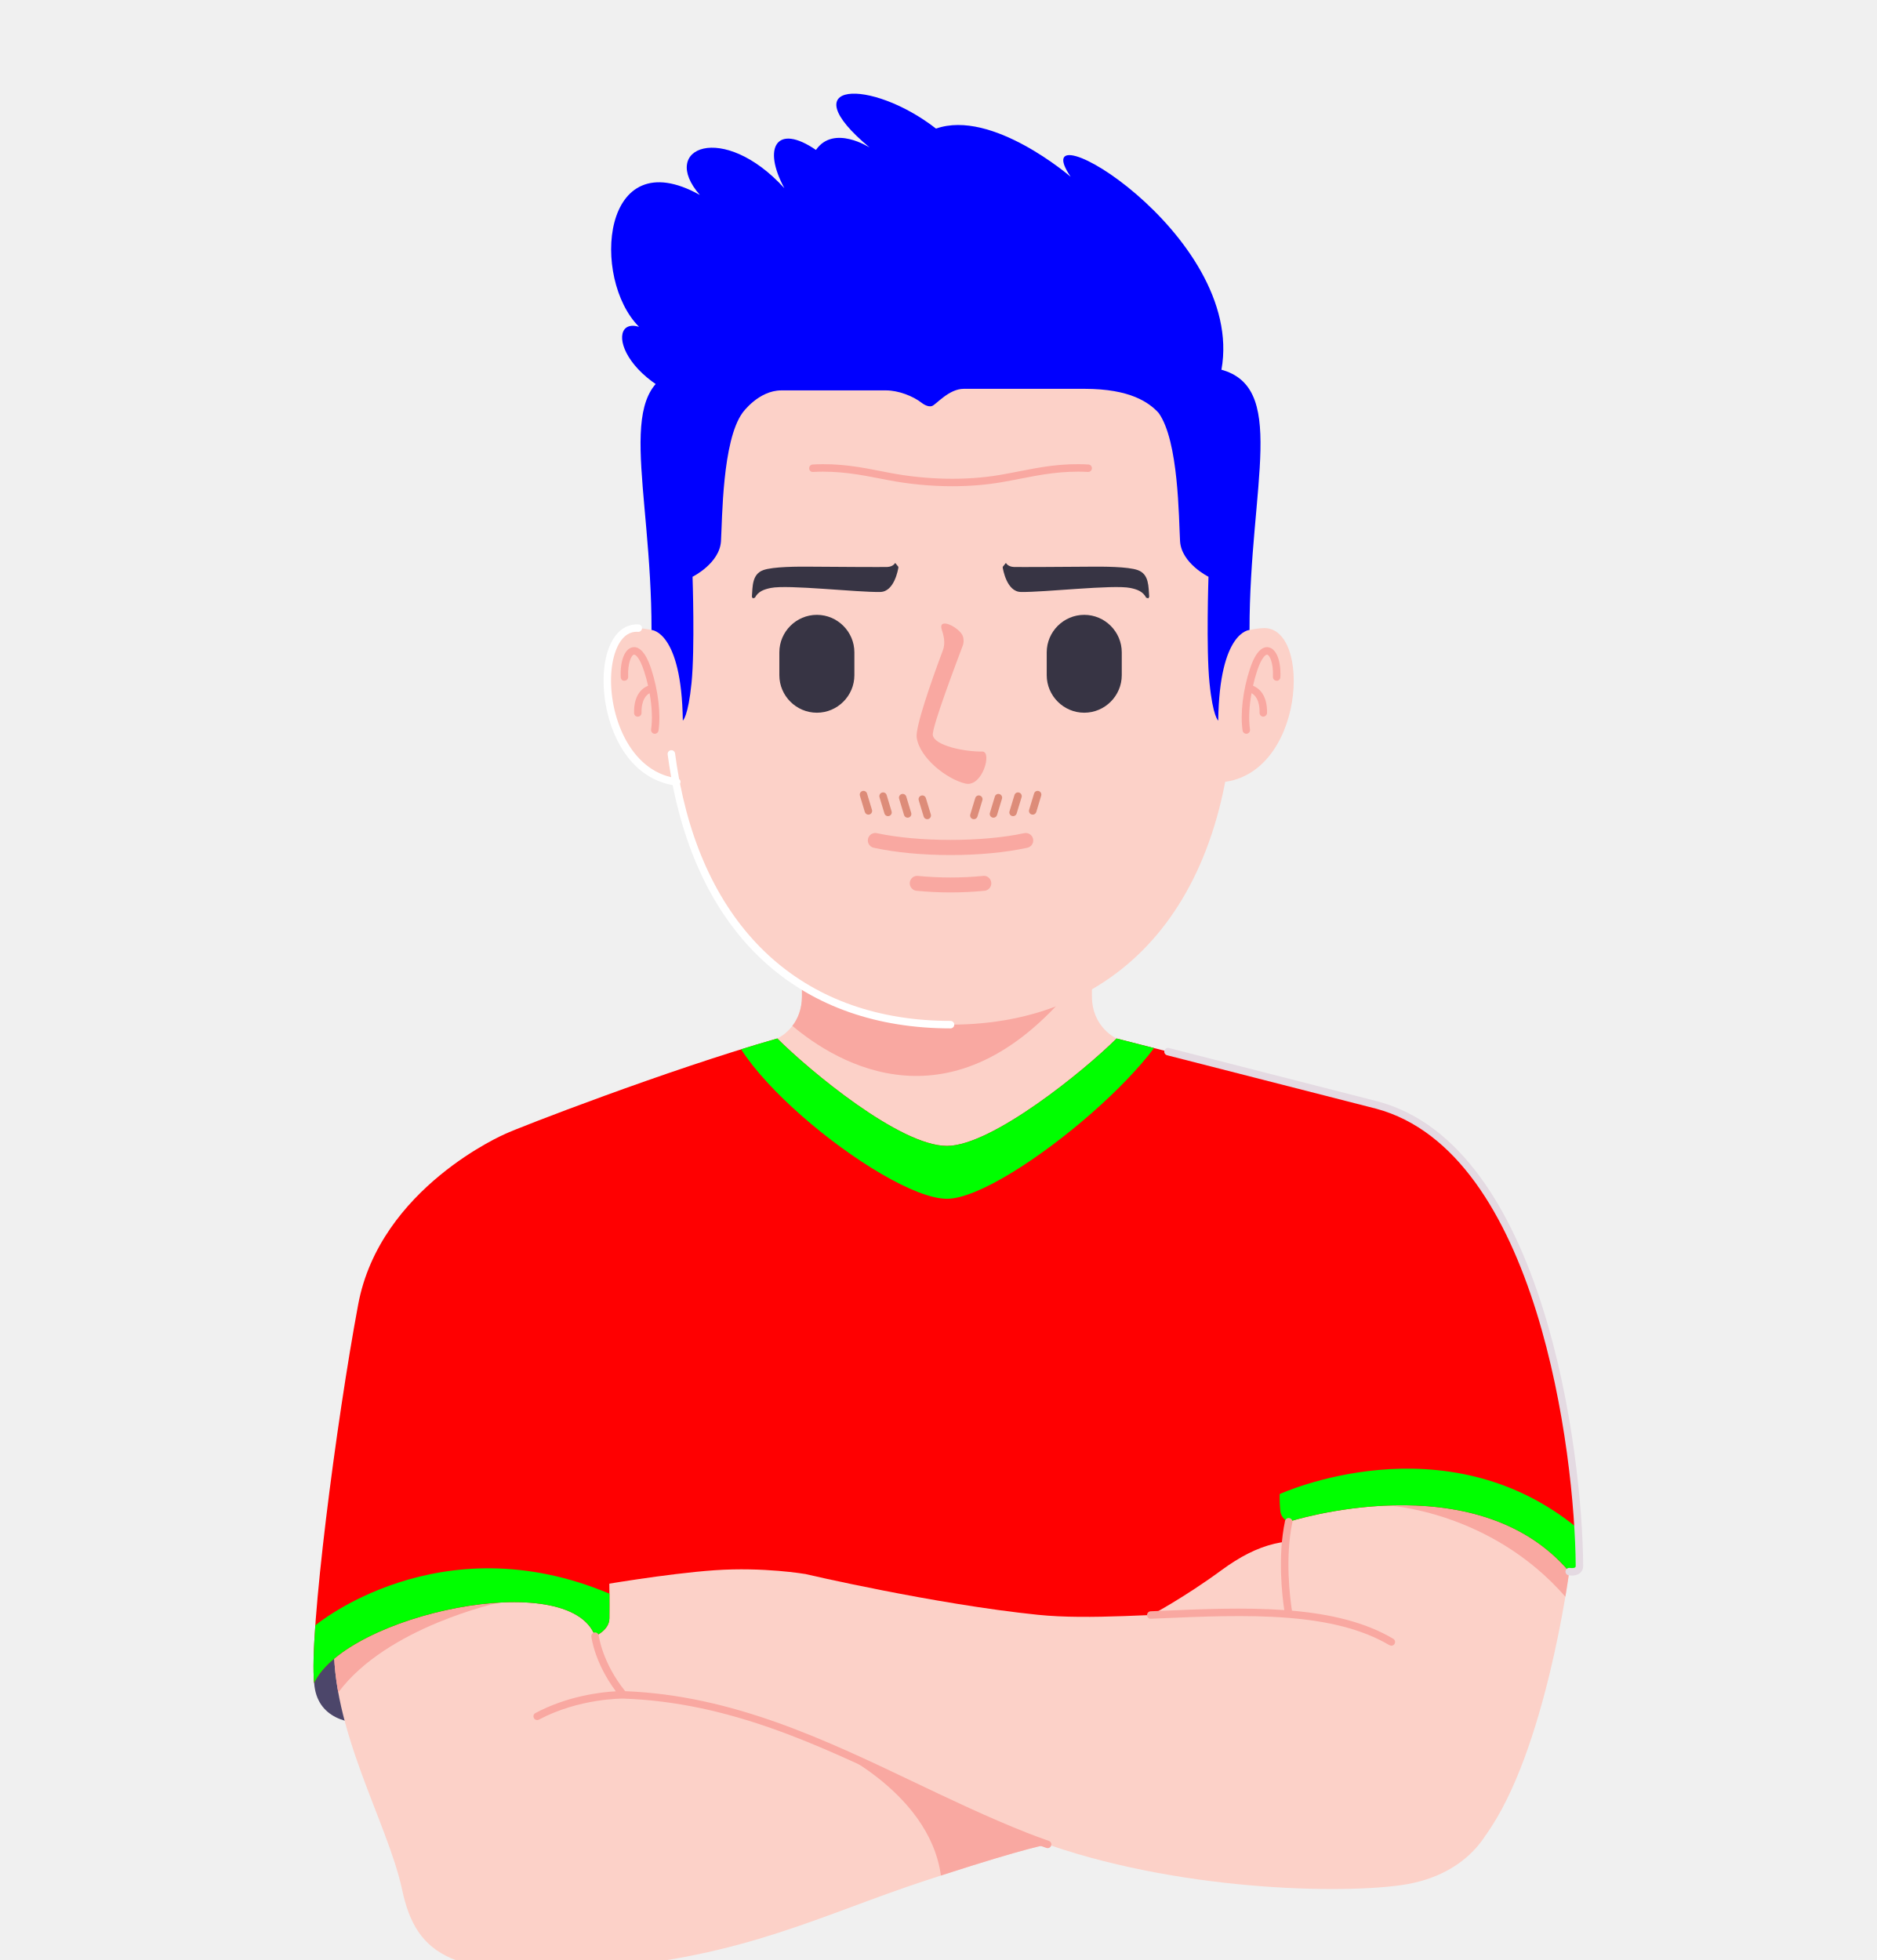
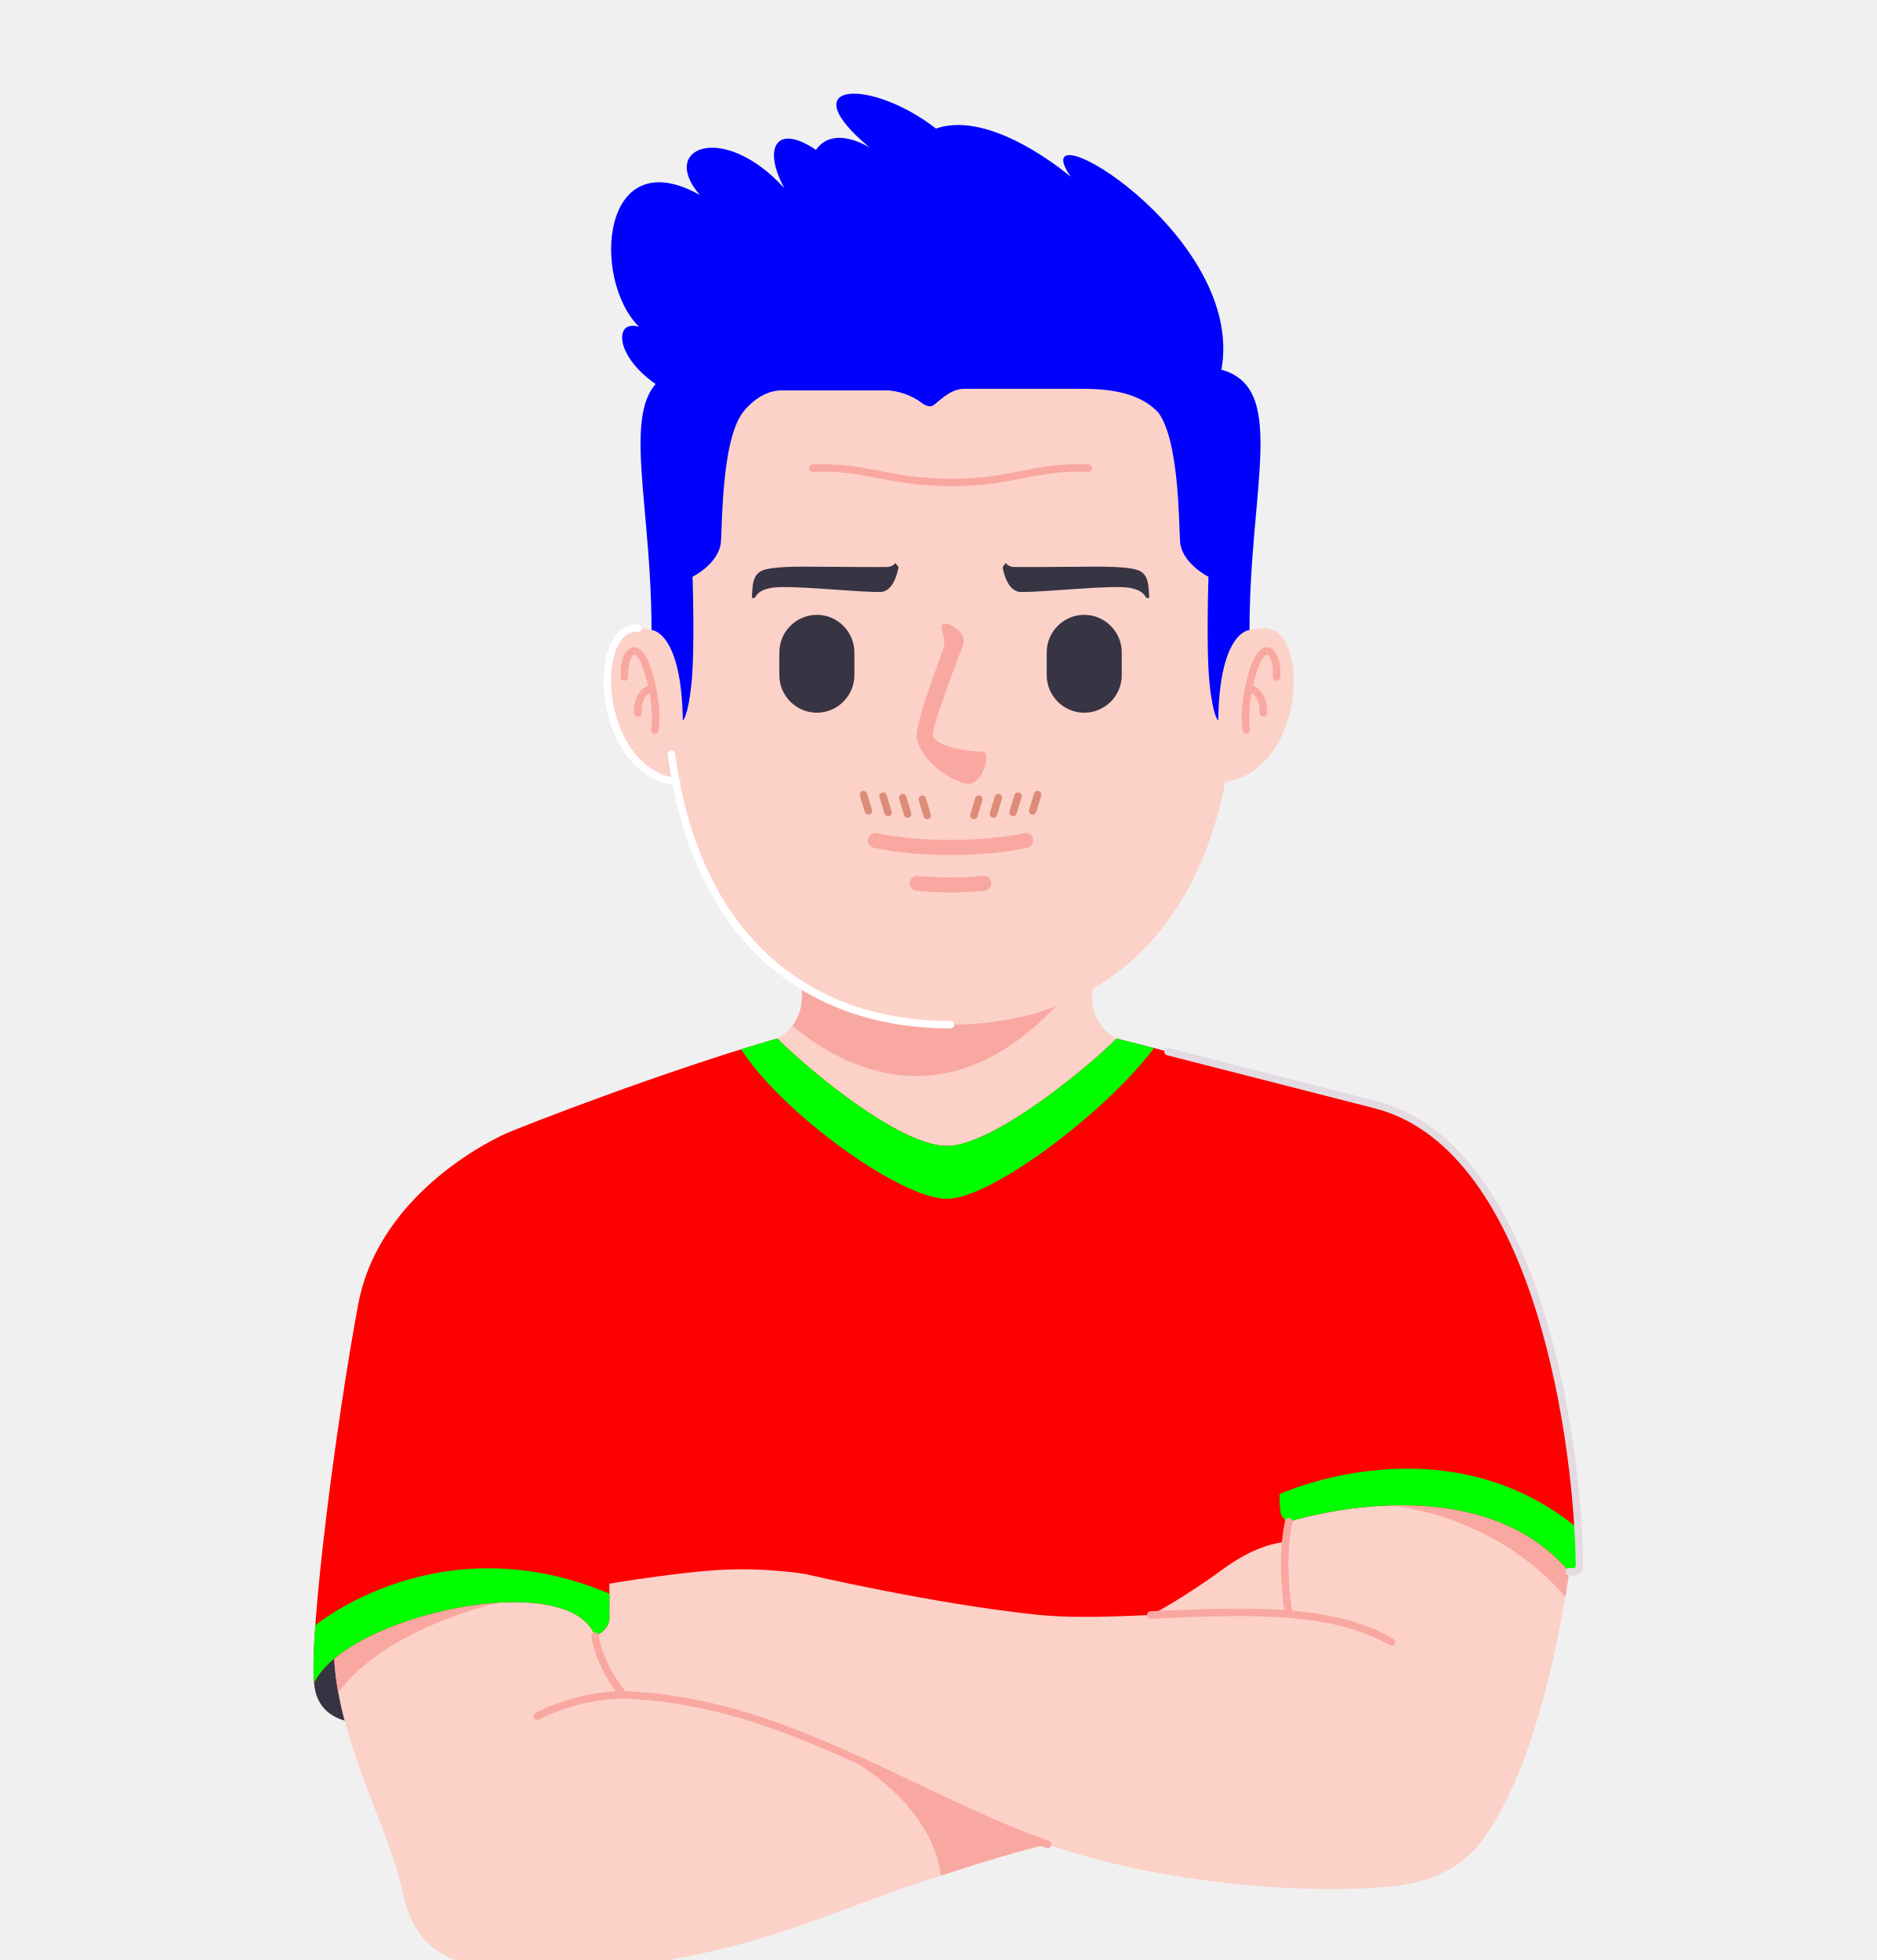
<svg xmlns="http://www.w3.org/2000/svg" width="224" height="234" viewBox="0 0 224 234" fill="none">
  <g clip-path="url(#clip0_1_1358)">
-     <path fill-rule="evenodd" clip-rule="evenodd" d="M44.596 205.679C41.719 205.981 37.803 205.184 37.505 200.925C37.205 196.668 41.584 196.417 41.667 196.549C41.751 196.681 44.779 202.093 44.779 202.207L44.596 205.679Z" fill="#4C466A" />
+     <path fill-rule="evenodd" clip-rule="evenodd" d="M44.596 205.679C41.719 205.981 37.803 205.184 37.505 200.925C37.205 196.668 41.584 196.417 41.667 196.549C41.751 196.681 44.779 202.093 44.779 202.207L44.596 205.679Z" fill="#363343" />
    <path fill-rule="evenodd" clip-rule="evenodd" d="M95.737 143.977H130.355V127.36C132.489 126.655 134.735 125.793 134.735 125.793L133.3 123.983C133.3 123.983 130.355 122.693 130.355 118.932V86.955H95.737V118.932C95.737 122.693 92.795 123.983 92.795 123.983L91.357 125.793C91.357 125.793 93.604 126.655 95.737 127.36V143.977Z" fill="#FCD1C8" />
    <path fill-rule="evenodd" clip-rule="evenodd" d="M95.737 108.636V118.932C95.737 120.529 95.205 121.683 94.596 122.477C99.977 126.999 113.735 135.297 128.076 117.837L106.099 104.98C106.099 104.98 100.357 107.035 95.737 108.636Z" fill="#F9A8A1" />
    <path fill-rule="evenodd" clip-rule="evenodd" d="M60.341 135.363C61.716 134.696 79.651 127.731 92.795 123.983C96.631 127.811 107.415 136.808 113.047 136.808C118.407 136.808 129.464 127.811 133.3 123.983L164.401 131.936V193.716L163.369 205.551H65.24L60.341 135.363Z" fill="#FF0001" />
    <path fill-rule="evenodd" clip-rule="evenodd" d="M96.144 187.92C96.144 187.92 91.141 187.061 85.323 187.467C79.511 187.873 71.263 189.315 71.263 189.315L68.331 194.228L71.396 203.785C71.396 203.785 74.776 205.272 76.445 204.144C78.112 203.017 96.639 193.057 96.144 187.92Z" fill="#FCD1C8" />
    <path fill-rule="evenodd" clip-rule="evenodd" d="M71.039 195.335C71.039 195.335 71.44 198.739 74.417 202.345L82.803 199.908L110.927 201.621L125.101 220.212C125.101 220.212 122.828 220.461 110.477 224.519C98.125 228.576 88.929 233.624 71.532 234.977C54.133 236.329 49.713 233.624 48.003 225.601C46.289 217.576 39.437 206.4 39.888 195.672C40.339 184.944 57.737 184.852 57.737 184.852C57.737 184.852 71.352 186.925 71.039 195.335Z" fill="#FCD1C8" />
    <path fill-rule="evenodd" clip-rule="evenodd" d="M112.711 203.961L125.101 220.212C125.101 220.212 123.057 220.439 112.328 223.915C110.893 213.488 98.044 208.176 98.044 208.176L111.243 203.616C111.743 203.729 112.232 203.845 112.711 203.961Z" fill="#F9A8A1" />
    <path fill-rule="evenodd" clip-rule="evenodd" d="M40.383 202.06C39.997 199.931 39.8 197.793 39.888 195.672C40.216 187.848 49.56 185.681 54.593 185.081L59.579 191.331C59.579 191.331 46.208 194.211 40.383 202.06Z" fill="#F9A8A1" />
    <path fill-rule="evenodd" clip-rule="evenodd" d="M134.185 194.769L137.44 192.811C137.44 192.811 141.396 190.712 145.815 187.467C150.232 184.221 153.927 183.32 158.617 184.403C163.305 185.483 164.401 190.983 164.401 190.983C164.401 190.983 161.229 199.095 158.344 197.743C155.461 196.392 134.185 194.769 134.185 194.769Z" fill="#FCD1C8" />
    <path fill-rule="evenodd" clip-rule="evenodd" d="M187.333 187.628C187.333 187.628 184.536 209.157 177.393 219.048L153.855 192.717C153.855 192.717 152.765 186.795 153.844 181.679C154.923 176.561 154.923 176.561 154.923 176.561C154.923 176.561 175.836 172.863 176.828 173.405C177.82 173.947 187.284 182.059 187.333 187.628Z" fill="#FCD1C8" />
    <path fill-rule="evenodd" clip-rule="evenodd" d="M187.333 187.628C187.333 187.628 187.188 188.761 186.875 190.627C177.917 180.373 165.703 179.739 165.703 179.739L169.524 174.155C173.317 173.591 176.459 173.203 176.828 173.405C177.82 173.947 187.284 182.059 187.333 187.628Z" fill="#F9A8A1" />
    <path fill-rule="evenodd" clip-rule="evenodd" d="M188.555 186.908C188.443 170.065 182.779 136.876 164.401 131.936C164.401 131.936 156.639 143.095 156.096 165.631C156.096 165.631 152.131 174.107 152.852 180.416C152.852 180.416 152.899 181.317 153.844 181.679C153.844 181.679 176.153 174.465 187.333 187.628C187.333 187.628 188.573 187.876 188.555 186.908Z" fill="#FF0001" />
    <path fill-rule="evenodd" clip-rule="evenodd" d="M188.555 186.908C188.544 185.545 188.497 184.073 188.412 182.519C172.464 169.313 152.792 178.365 152.771 178.375C152.753 179.072 152.779 179.756 152.852 180.416C152.852 180.416 152.899 181.317 153.844 181.679C153.844 181.679 176.153 174.465 187.333 187.628C187.333 187.628 188.573 187.876 188.555 186.908Z" fill="#00FF00" />
    <path fill-rule="evenodd" clip-rule="evenodd" d="M60.339 135.363C60.339 135.363 45.377 141.752 42.763 155.725C40.148 169.697 36.872 195.067 37.505 200.925C41.339 192.788 67.981 187.024 71.039 195.335C71.039 195.335 72.751 194.636 72.751 193.193C72.751 191.751 73.153 168.8 68.287 160.239C68.287 160.239 68.648 140.231 60.339 135.363Z" fill="#FF0001" />
    <path fill-rule="evenodd" clip-rule="evenodd" d="M37.641 194.048C37.423 197.137 37.357 199.561 37.505 200.925C41.339 192.785 67.981 187.024 71.039 195.335C71.039 195.335 72.751 194.636 72.751 193.193C72.751 192.919 72.765 191.857 72.756 190.267C52.407 181.693 37.651 194.039 37.641 194.048Z" fill="#00FF00" />
    <path fill-rule="evenodd" clip-rule="evenodd" d="M96.144 187.92C96.144 187.92 111.56 191.524 123.909 192.788C136.26 194.051 155.464 189.723 166.099 196.032C176.737 202.345 178.901 210.548 178.901 214.243C178.901 217.939 175.656 223.889 167.271 225.063C158.888 226.233 138.333 225.513 122.377 219.201C106.42 212.892 92.357 202.973 74.417 202.345L96.144 187.92Z" fill="#FCD1C8" />
    <path d="M166.099 196.477L165.872 196.415C162.563 194.453 158.427 193.535 153.896 193.161L153.74 193.149C148.86 192.759 143.536 192.992 138.303 193.22L137.401 193.259C137.112 193.275 136.948 193.079 136.937 192.833C136.927 192.587 137.117 192.379 137.363 192.368L138.263 192.329C143.352 192.108 148.527 191.884 153.32 192.223C153.076 190.599 152.508 185.859 153.407 181.587C153.459 181.348 153.688 181.189 153.935 181.243C154.175 181.293 154.328 181.529 154.279 181.771C153.377 186.052 154.029 190.972 154.235 192.295C158.779 192.693 162.948 193.644 166.328 195.649C166.539 195.775 166.609 196.048 166.484 196.259C166.401 196.4 166.253 196.477 166.099 196.477ZM125.071 220.647L124.924 220.623C124.011 220.303 123.104 219.968 122.211 219.616C117.599 217.791 113.084 215.637 108.716 213.556C97.589 208.248 87.079 203.236 74.407 202.791C74.26 202.793 69.133 202.753 64.339 205.301C64.125 205.417 63.852 205.337 63.737 205.119C63.62 204.9 63.703 204.631 63.92 204.517C67.792 202.457 71.773 202.016 73.521 201.921C70.995 198.533 70.612 195.523 70.596 195.389C70.568 195.144 70.743 194.923 70.987 194.895C71.221 194.863 71.451 195.037 71.481 195.283C71.484 195.313 71.901 198.513 74.636 201.907C87.409 202.405 98.435 207.665 109.101 212.751C113.453 214.827 117.953 216.972 122.539 218.788C123.42 219.136 124.313 219.467 125.216 219.78C125.451 219.86 125.573 220.116 125.492 220.348C125.429 220.531 125.256 220.647 125.071 220.647Z" fill="#F9A8A1" />
    <path fill-rule="evenodd" clip-rule="evenodd" d="M88.475 125.272C90.084 127.781 92.724 130.6 95.737 133.241C101.768 138.531 109.292 143.12 113.047 143.12C116.683 143.12 124.159 138.308 130.355 132.865C133.3 130.279 135.953 127.549 137.771 125.127L133.3 123.983C129.464 127.811 118.407 136.808 113.047 136.808C107.415 136.808 96.631 127.811 92.795 123.983C91.399 124.381 89.953 124.813 88.475 125.272Z" fill="#00FF00" />
    <path fill-rule="evenodd" clip-rule="evenodd" d="M81.44 93.415C71.117 92.881 70.245 74.588 76.205 74.991C81.167 75.324 82.208 78.488 82.536 79.816C82.865 81.144 81.44 93.415 81.44 93.415Z" fill="#FCD1C8" />
    <path fill-rule="evenodd" clip-rule="evenodd" d="M145.511 93.415C155.831 92.881 156.703 74.588 150.745 74.991C145.781 75.324 144.743 78.488 144.415 79.816C144.087 81.144 145.511 93.415 145.511 93.415Z" fill="#FCD1C8" />
    <path fill-rule="evenodd" clip-rule="evenodd" d="M147.369 57.605V81.015C147.369 107.535 133.923 122.331 113.477 122.331C93.032 122.331 79.584 107.535 79.584 81.015V57.605C79.584 35.333 96.532 24.199 113.477 24.199C130.424 24.199 147.369 35.333 147.369 57.605Z" fill="#FCD1C8" />
    <path fill-rule="evenodd" clip-rule="evenodd" d="M129.437 73.405H129.44C131.901 73.405 133.917 75.42 133.917 77.884V80.609C133.917 83.073 131.901 85.089 129.44 85.089H129.437C126.975 85.089 124.959 83.073 124.959 80.609V77.884C124.959 75.42 126.975 73.405 129.437 73.405Z" fill="#373444" />
    <path fill-rule="evenodd" clip-rule="evenodd" d="M97.521 73.405H97.519C95.055 73.405 93.039 75.42 93.039 77.884V80.609C93.039 83.073 95.055 85.089 97.519 85.089H97.521C99.981 85.089 101.997 83.073 101.997 80.609V77.884C101.997 75.42 99.981 73.405 97.521 73.405Z" fill="#373444" />
    <path fill-rule="evenodd" clip-rule="evenodd" d="M114.984 76.067C115.057 76.391 115.055 76.745 114.961 77.007C114.276 78.844 111.268 86.733 111.357 87.751C111.555 89.056 115.287 89.764 117.26 89.725C118.484 89.699 117.284 94.016 115.257 93.548C113.099 93.056 109.808 90.551 109.435 88.051C109.256 86.848 111.167 81.353 112.56 77.644C112.92 76.692 112.612 75.761 112.424 75.151C111.94 73.556 114.737 74.993 114.984 76.067Z" fill="#F9A8A1" />
    <path d="M148.784 87.603C148.568 87.603 148.377 87.444 148.344 87.224C148.047 85.239 148.377 82.423 149.211 79.872C149.975 77.536 150.847 77.172 151.44 77.28C152.372 77.452 152.94 78.884 152.852 80.845C152.841 81.089 152.628 81.321 152.388 81.269C152.141 81.259 151.951 81.051 151.964 80.805C152.036 79.137 151.565 78.209 151.279 78.157C151.125 78.129 150.612 78.441 150.057 80.149C149.875 80.709 149.716 81.289 149.587 81.869C150.237 82.132 151.303 82.899 151.26 85.124C151.256 85.368 151.005 85.564 150.805 85.561C150.56 85.556 150.365 85.351 150.369 85.105C150.399 83.559 149.815 82.975 149.407 82.756C149.123 84.352 149.047 85.909 149.227 87.091C149.263 87.335 149.093 87.561 148.852 87.597L148.784 87.603Z" fill="#F9A8A1" />
    <path d="M78.169 87.603L78.104 87.597C77.863 87.561 77.693 87.335 77.729 87.091C77.907 85.911 77.833 84.355 77.549 82.759C77.141 82.98 76.557 83.565 76.587 85.105C76.591 85.351 76.396 85.556 76.148 85.561C75.888 85.571 75.701 85.368 75.696 85.124C75.651 82.897 76.719 82.129 77.369 81.869C77.24 81.289 77.081 80.709 76.899 80.148C76.347 78.455 75.849 78.119 75.675 78.157C75.391 78.209 74.917 79.137 74.992 80.805C75.003 81.051 74.813 81.259 74.568 81.269C74.3 81.312 74.112 81.089 74.104 80.845C74.016 78.883 74.581 77.452 75.516 77.28C76.104 77.164 76.981 77.536 77.745 79.872C78.576 82.425 78.909 85.24 78.612 87.224C78.579 87.444 78.388 87.603 78.169 87.603Z" fill="#F9A8A1" />
    <path d="M113.477 102.083C110.112 102.083 106.94 101.783 104.305 101.211C103.823 101.105 103.519 100.632 103.623 100.151C103.727 99.671 104.193 99.365 104.683 99.469C109.639 100.543 117.315 100.543 122.271 99.469C122.748 99.365 123.224 99.668 123.328 100.151C123.432 100.632 123.128 101.105 122.648 101.211C120.011 101.783 116.839 102.083 113.477 102.083Z" fill="#F9A8A1" />
    <path fill-rule="evenodd" clip-rule="evenodd" d="M149.169 75.213C149.169 75.213 145.579 75.32 145.432 86.027C145.432 86.027 144.803 85.595 144.391 81.527C143.981 77.463 144.271 68.857 144.271 68.857C144.271 68.857 141.041 67.263 140.877 64.613C140.716 61.963 140.735 52.619 138.303 49.279C138.303 49.279 142.693 45.105 145.308 44.017C153.932 45.84 149.169 57.788 149.169 75.213Z" fill="#0000FF" />
    <path d="M113.477 106.545C112.104 106.545 110.737 106.477 109.412 106.347C108.923 106.297 108.565 105.86 108.612 105.371C108.661 104.883 109.089 104.52 109.589 104.573C112.123 104.824 114.828 104.824 117.363 104.573C117.855 104.504 118.289 104.883 118.339 105.371C118.385 105.86 118.029 106.296 117.539 106.347C116.213 106.477 114.847 106.545 113.477 106.545Z" fill="#F9A8A1" />
    <path fill-rule="evenodd" clip-rule="evenodd" d="M105.099 70.673C106.787 70.637 107.219 67.928 107.248 67.775L107.243 67.667L106.868 67.204C106.868 67.204 106.648 67.655 105.935 67.689C105.511 67.711 99.716 67.681 96.701 67.655C95.375 67.644 92.279 67.632 91.101 68.072C89.771 68.567 89.852 70.02 89.763 71.244L89.868 71.436L90.125 71.353C90.513 70.612 91.191 70.365 92.016 70.196C94.063 69.773 102.363 70.733 105.099 70.673Z" fill="#373444" />
    <path fill-rule="evenodd" clip-rule="evenodd" d="M121.857 70.673C120.167 70.637 119.737 67.928 119.708 67.775L119.713 67.667L120.087 67.204C120.087 67.204 120.308 67.655 121.021 67.689C121.445 67.711 127.237 67.681 130.256 67.655C131.581 67.644 134.675 67.632 135.852 68.072C137.183 68.567 137.101 70.02 137.193 71.244L137.091 71.436L136.831 71.353C136.443 70.612 135.765 70.365 134.94 70.196C132.893 69.773 124.591 70.733 121.857 70.673Z" fill="#373444" />
    <path fill-rule="evenodd" clip-rule="evenodd" d="M77.779 75.213C77.779 75.213 81.369 75.32 81.516 86.027C81.516 86.027 82.147 85.595 82.557 81.527C82.967 77.463 82.677 68.857 82.677 68.857C82.677 68.857 85.907 67.263 86.071 64.613C86.232 61.963 86.216 52.619 88.647 49.279C88.647 49.279 84.256 45.105 81.641 44.017C73.019 45.84 77.779 57.788 77.779 75.213Z" fill="#0000FF" />
    <path d="M113.677 58.049C111.139 58.049 108.521 57.803 105.977 57.312L105.177 57.157C102.716 56.675 100.164 56.181 97.071 56.343C96.776 56.362 96.615 56.168 96.601 55.923C96.589 55.679 96.776 55.467 97.021 55.455C100.235 55.273 102.833 55.789 105.349 56.283L106.147 56.439C110.591 57.293 115.271 57.392 119.323 56.709C120.096 56.578 120.852 56.429 121.607 56.283C124.12 55.789 126.727 55.269 129.935 55.455C130.18 55.467 130.368 55.679 130.355 55.923C130.341 56.16 130.147 56.344 129.909 56.344L129.885 56.343C126.789 56.178 124.24 56.675 121.779 57.157C121.016 57.305 120.253 57.457 119.472 57.587C117.639 57.896 115.683 58.049 113.677 58.049Z" fill="#F9A8A1" />
    <path fill-rule="evenodd" clip-rule="evenodd" d="M88.647 49.279C88.647 49.279 90.547 46.608 93.281 46.608C96.016 46.608 104.313 46.608 105.773 46.608C107.235 46.608 108.98 47.267 110.065 48.117C110.065 48.117 110.748 48.66 111.268 48.469C111.787 48.283 113.271 46.42 115.063 46.42C116.855 46.42 123.948 46.42 129.464 46.42C134.98 46.42 137.193 48.084 138.303 49.279L143.607 48.777L145.817 44.14C148.743 27.892 121.781 12.193 127.815 21.105C127.815 21.105 118.435 12.996 111.743 15.353C103.937 9.285 94.268 9.667 103.82 17.616C103.82 17.616 99.532 14.835 97.409 17.9C92.724 14.692 90.995 17.584 93.639 22.471C86.328 14.444 78.604 17.612 83.549 23.275C71.789 16.712 70.536 33.267 76.289 39.017C71.836 37.668 74.216 47.856 88.647 49.279Z" fill="#0000FF" />
    <path d="M116.26 97.803L116.133 97.785C115.896 97.712 115.763 97.464 115.836 97.229L116.424 95.284C116.495 95.047 116.745 94.908 116.98 94.985C117.216 95.059 117.349 95.305 117.276 95.541L116.688 97.487C116.631 97.68 116.453 97.803 116.26 97.803Z" fill="#DD8C79" />
    <path d="M118.601 97.623L118.472 97.603C118.237 97.531 118.104 97.283 118.175 97.048L118.765 95.101C118.833 94.864 119.084 94.728 119.32 94.804C119.555 94.876 119.688 95.124 119.617 95.359L119.027 97.305C118.969 97.499 118.792 97.623 118.601 97.623Z" fill="#DD8C79" />
    <path d="M120.943 97.441L120.813 97.42C120.579 97.351 120.445 97.101 120.516 96.865L121.107 94.92C121.175 94.684 121.429 94.547 121.661 94.624C121.896 94.693 122.029 94.941 121.959 95.179L121.369 97.124C121.311 97.316 121.133 97.441 120.943 97.441Z" fill="#DD8C79" />
    <path d="M123.284 97.259L123.153 97.239C122.92 97.168 122.787 96.92 122.857 96.684L123.448 94.737C123.519 94.5 123.765 94.365 124.003 94.44C124.237 94.512 124.369 94.759 124.3 94.995L123.711 96.941C123.651 97.133 123.475 97.259 123.284 97.259Z" fill="#DD8C79" />
    <path d="M110.696 97.803C110.503 97.803 110.325 97.68 110.268 97.487L109.68 95.541C109.609 95.305 109.743 95.059 109.977 94.985C110.213 94.909 110.461 95.047 110.532 95.284L111.123 97.229C111.193 97.464 111.06 97.712 110.823 97.785L110.696 97.803Z" fill="#DD8C79" />
    <path d="M108.355 97.623C108.161 97.623 107.984 97.499 107.927 97.305L107.339 95.359C107.268 95.124 107.401 94.876 107.636 94.804C107.869 94.728 108.12 94.864 108.191 95.101L108.779 97.048C108.852 97.283 108.719 97.531 108.481 97.603L108.355 97.623Z" fill="#DD8C79" />
    <path d="M106.013 97.441C105.82 97.441 105.644 97.316 105.587 97.124L104.997 95.179C104.927 94.941 105.06 94.693 105.295 94.624C105.532 94.548 105.779 94.684 105.849 94.92L106.437 96.865C106.511 97.101 106.377 97.351 106.141 97.42L106.013 97.441Z" fill="#DD8C79" />
    <path d="M103.672 97.259C103.48 97.259 103.303 97.133 103.245 96.941L102.656 94.995C102.587 94.759 102.719 94.512 102.953 94.44C103.188 94.368 103.437 94.501 103.508 94.737L104.096 96.684C104.169 96.92 104.036 97.168 103.8 97.239L103.672 97.259Z" fill="#DD8C79" />
    <path d="M113.477 122.776C95.885 122.776 83.956 112.251 80.308 93.736C73.915 92.595 71.633 84.892 72.12 79.911C72.456 76.455 74.055 74.412 76.235 74.545C76.48 74.561 76.667 74.775 76.648 75.02C76.633 75.264 76.407 75.465 76.175 75.433C74.183 75.291 73.229 77.701 73.005 79.997C72.544 84.723 74.781 91.559 80.128 92.789C79.969 91.9 79.828 90.993 79.705 90.067C79.675 89.824 79.847 89.6 80.091 89.568C80.347 89.539 80.557 89.708 80.591 89.952C80.727 90.993 80.891 92.015 81.076 93.012C81.193 93.105 81.26 93.256 81.24 93.415L81.185 93.579C84.756 111.627 96.368 121.884 113.477 121.884C113.721 121.884 113.923 122.084 113.923 122.331C113.923 122.576 113.721 122.776 113.477 122.776Z" fill="white" />
    <path d="M187.659 188.103C187.445 188.103 187.284 188.073 187.248 188.065C187.005 188.017 186.852 187.784 186.899 187.543C186.945 187.303 187.183 187.152 187.42 187.191C187.604 187.225 187.927 187.223 188.049 187.121C188.065 187.107 188.112 187.069 188.109 186.915C188.019 173.496 183.565 137.548 164.287 132.365L139.328 125.984C139.089 125.923 138.945 125.68 139.005 125.441C139.068 125.203 139.311 125.064 139.547 125.12L164.511 131.504C184.333 136.832 188.909 173.3 189 186.905C189.011 187.376 188.8 187.655 188.62 187.805C188.331 188.047 187.948 188.103 187.659 188.103Z" fill="#E4DAE2" />
  </g>
  <defs>
    <clipPath id="clip0_1_1358">
      <rect width="224" height="234" fill="white" />
    </clipPath>
  </defs>
</svg>
